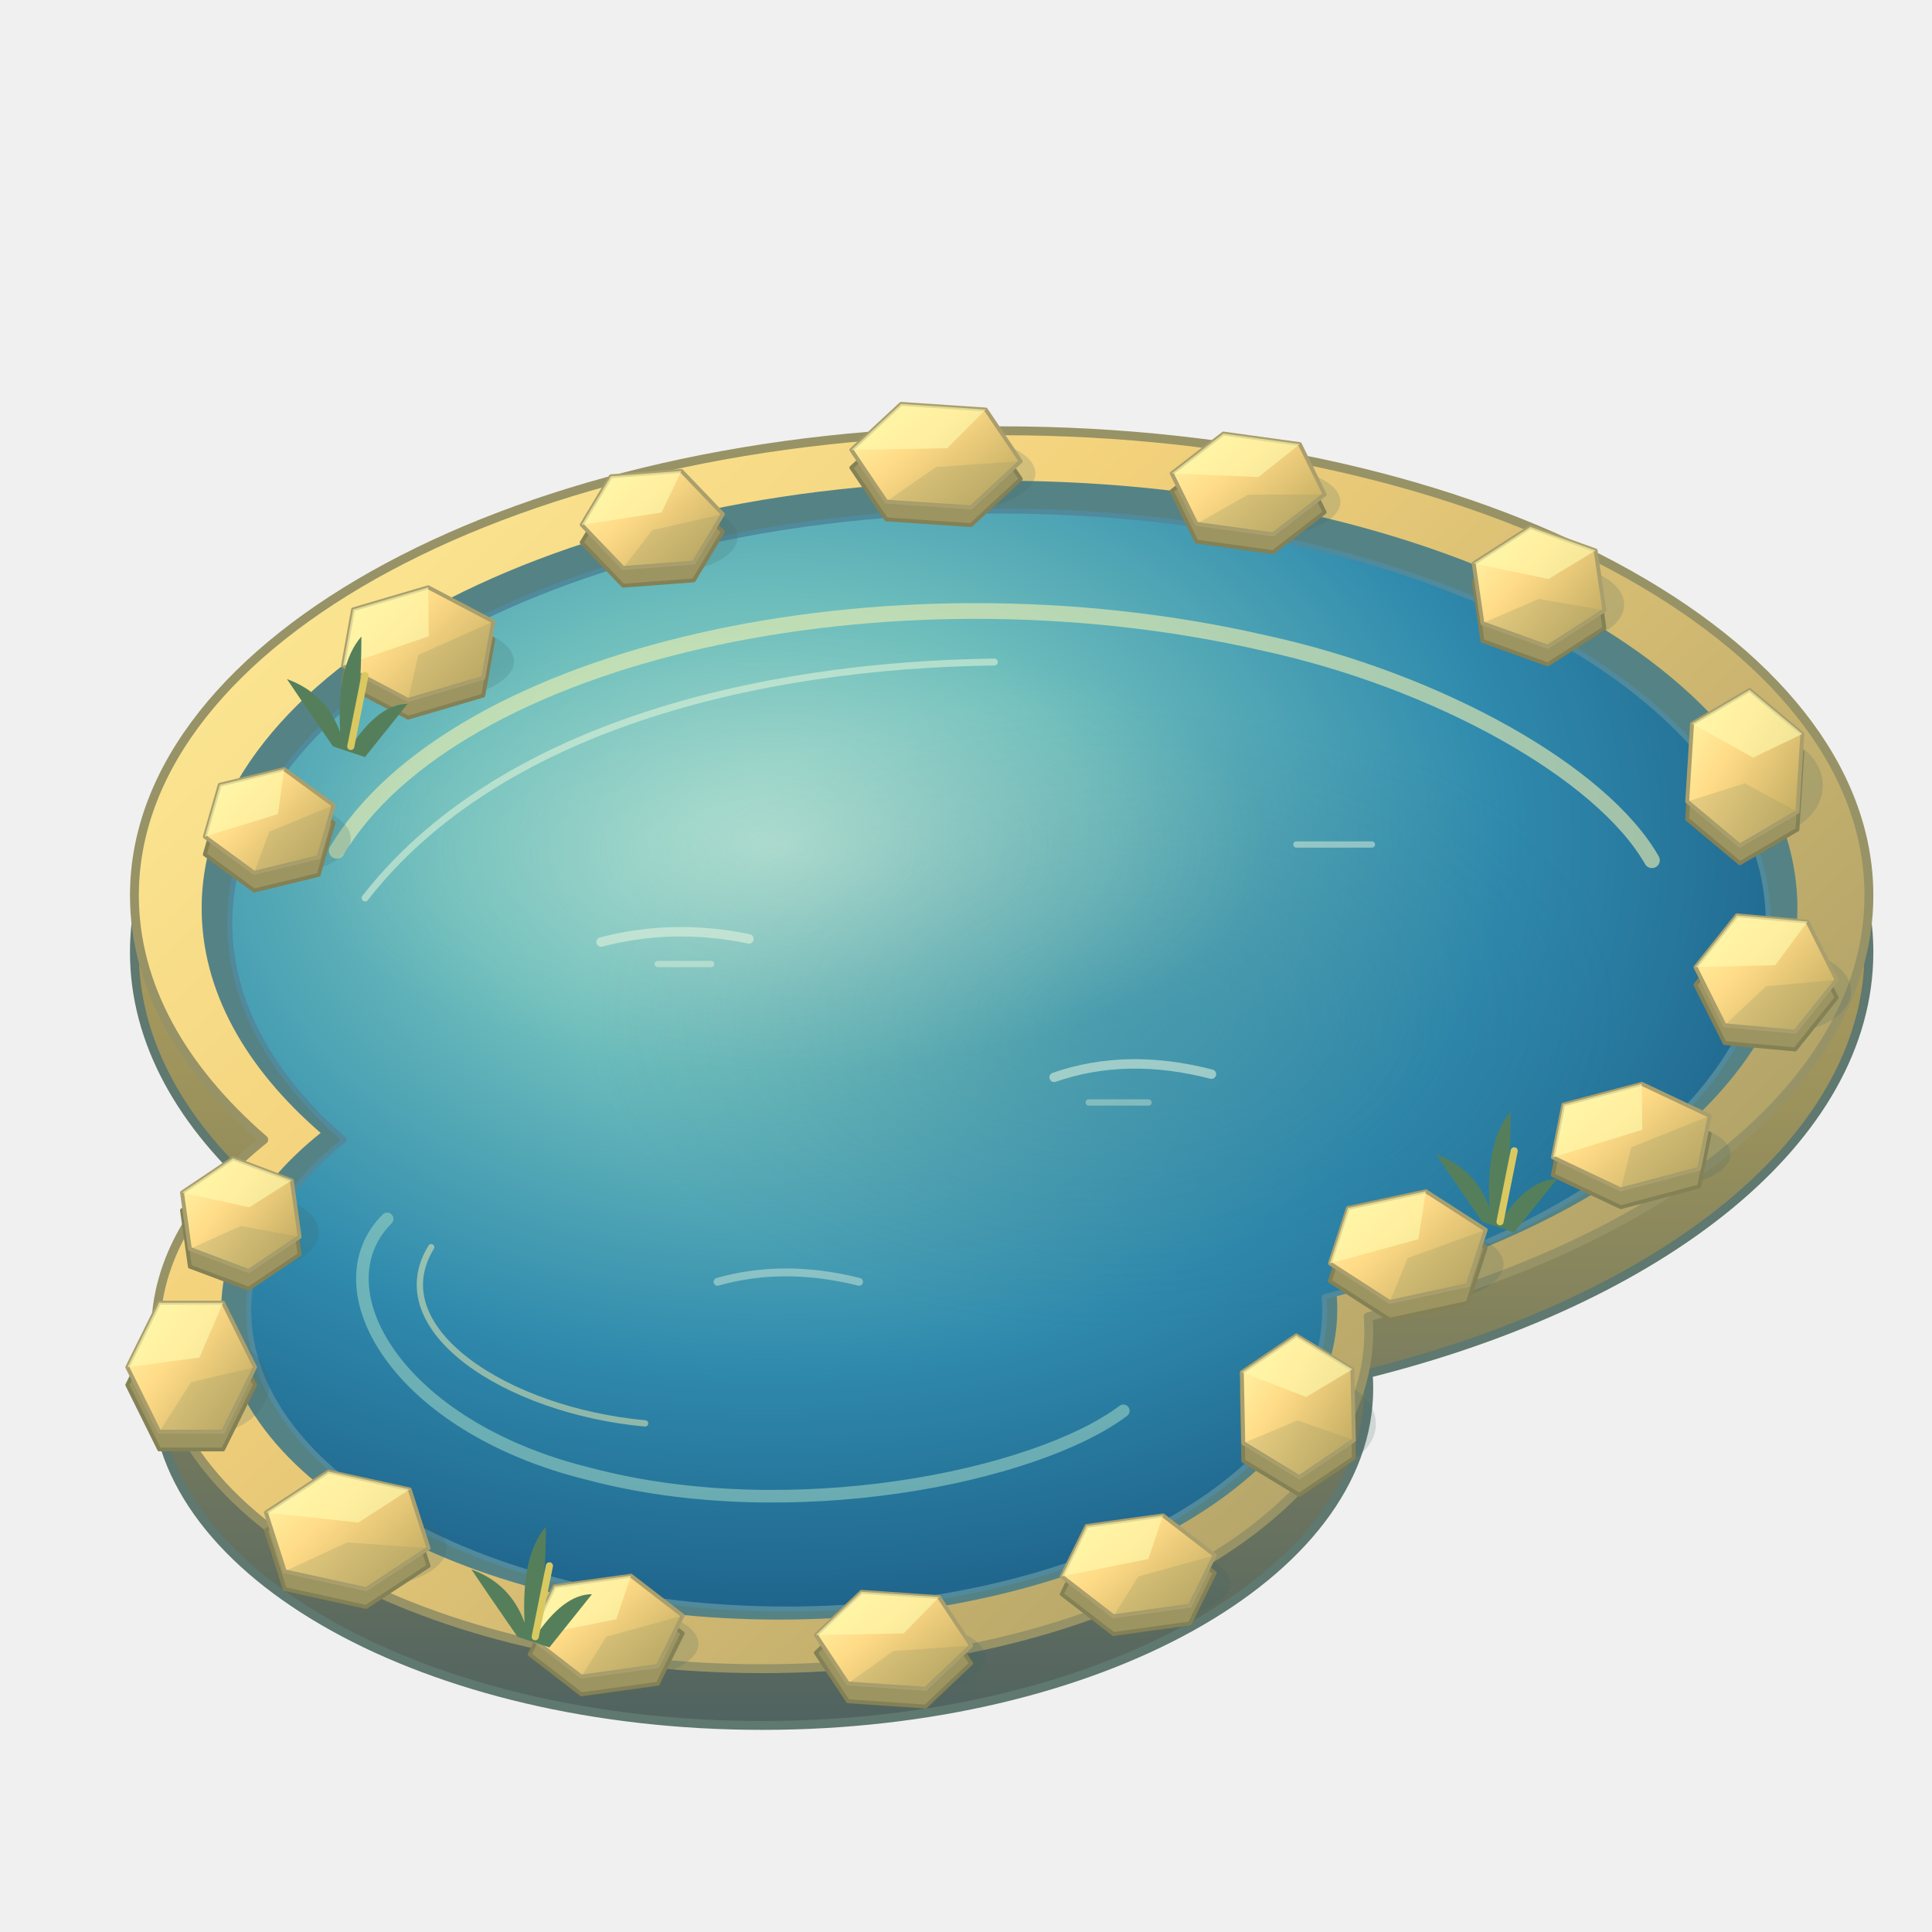
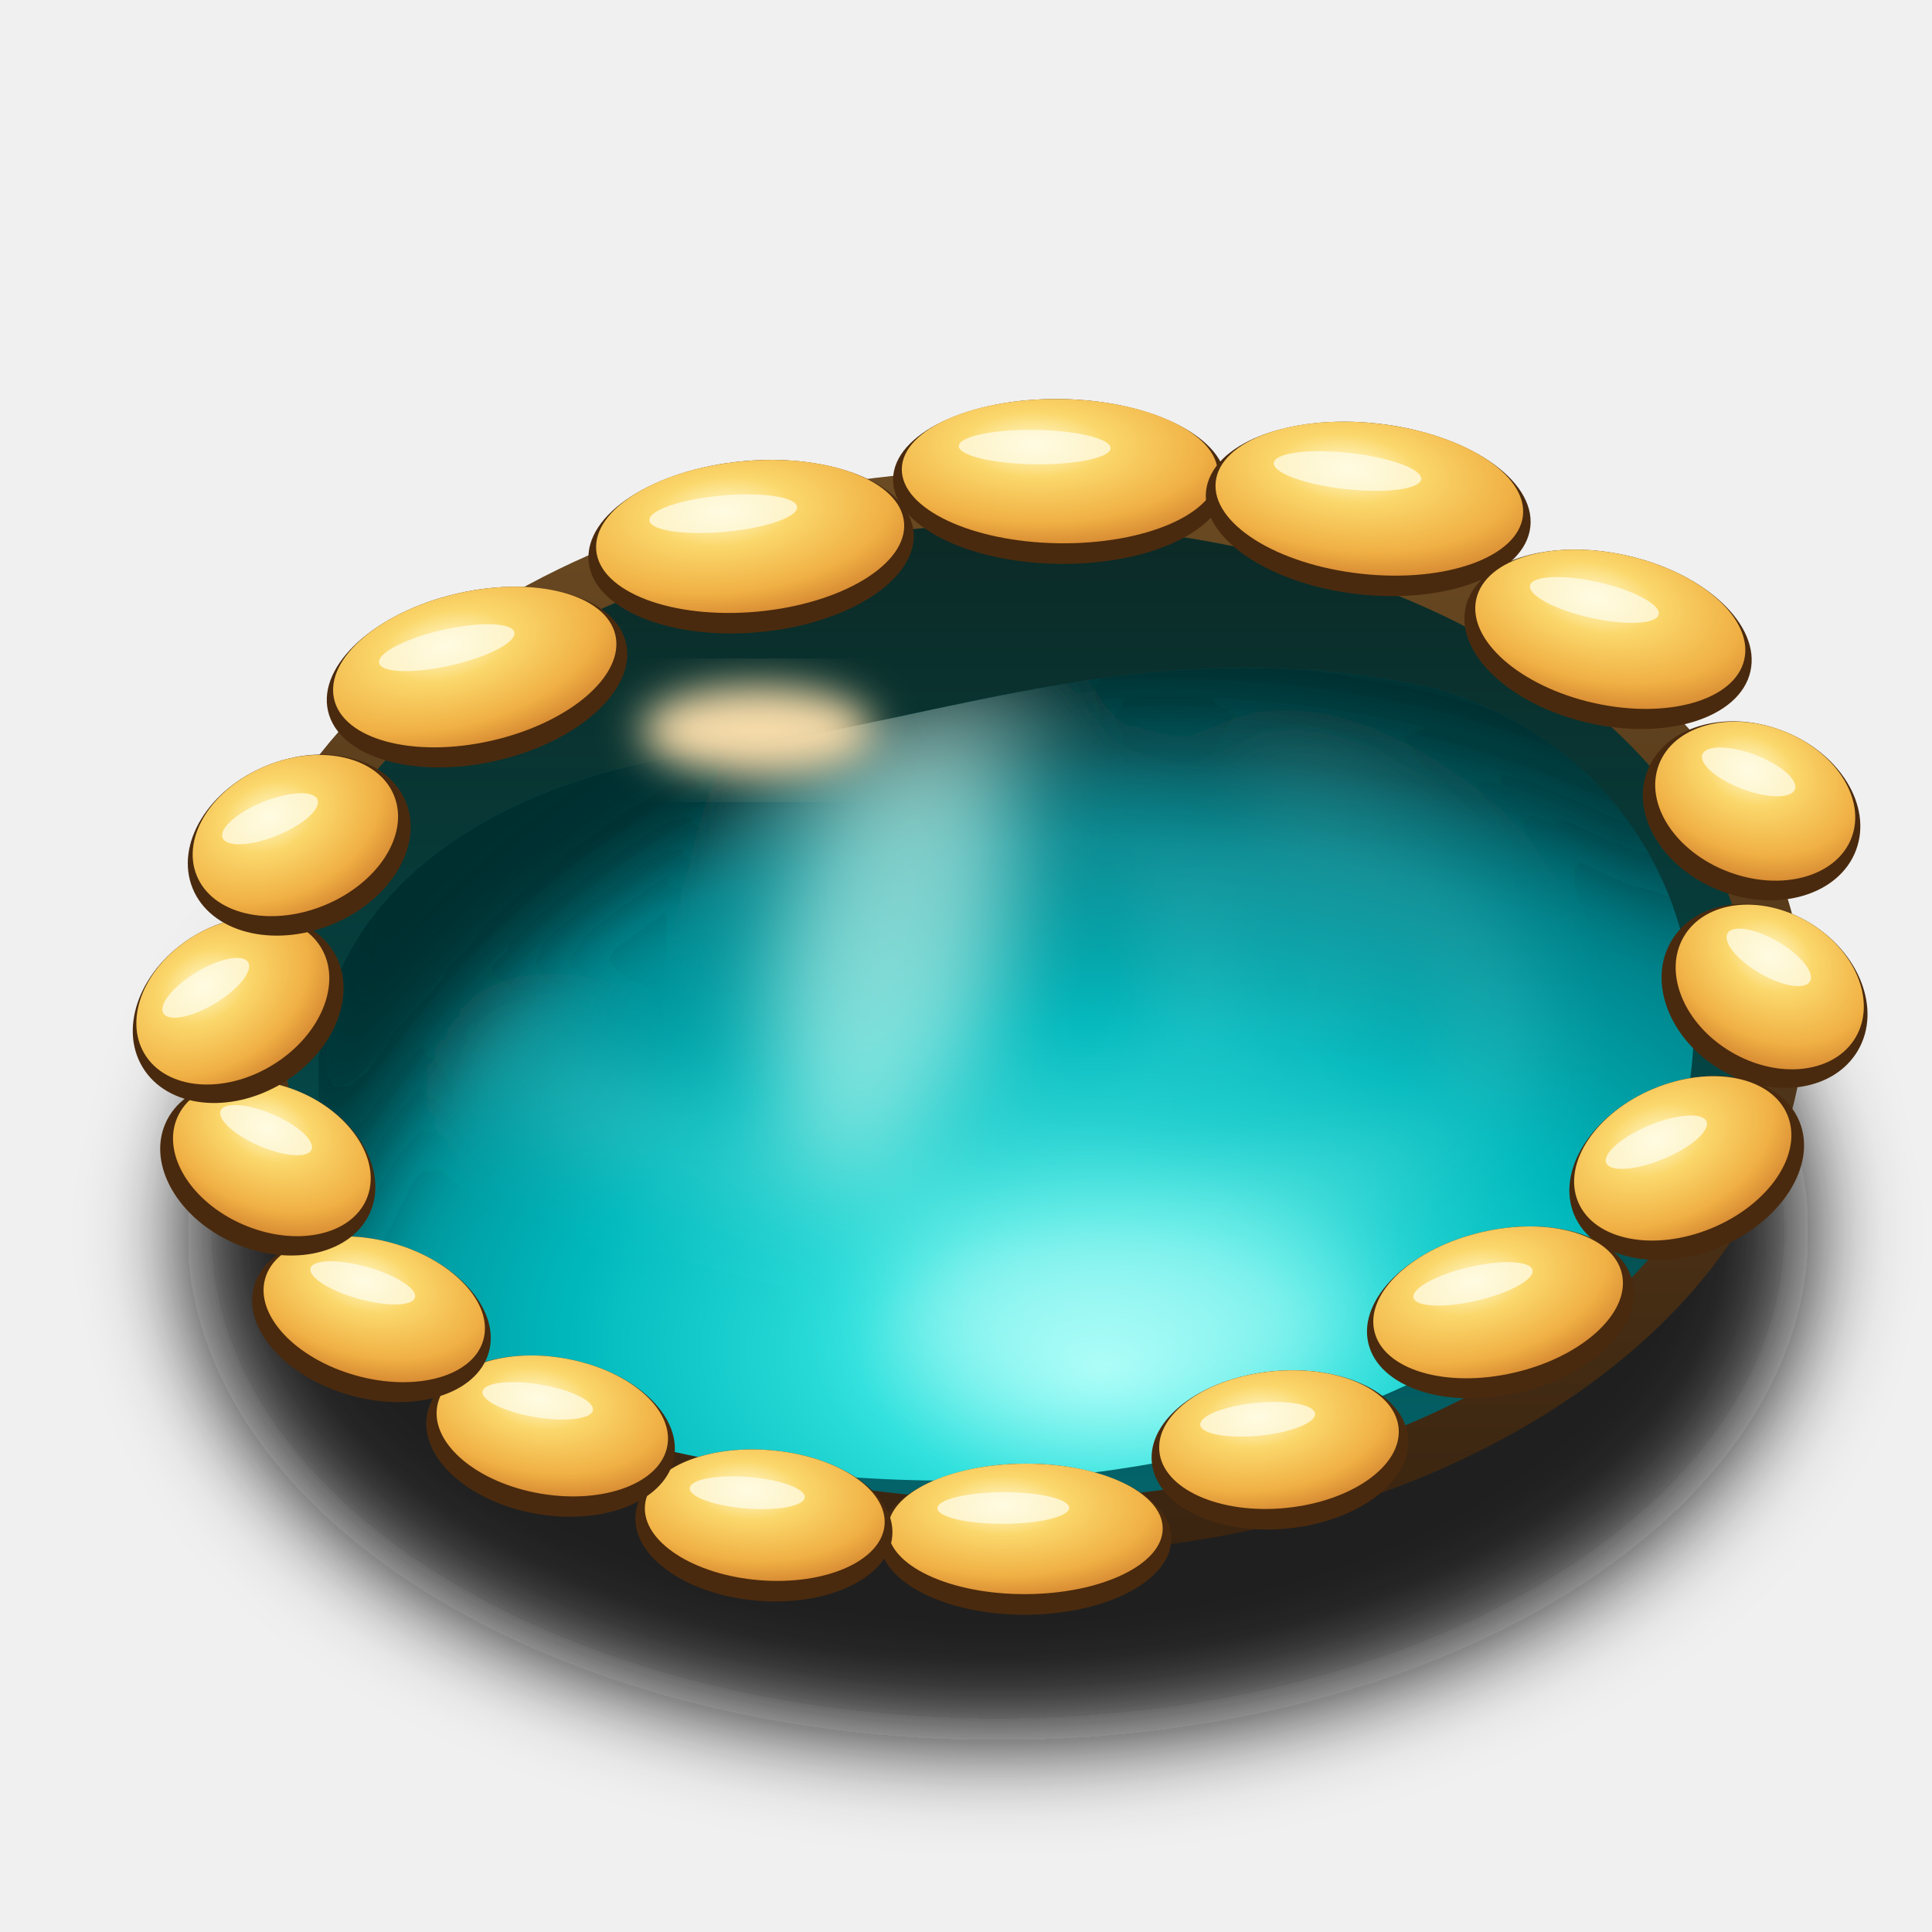
- <svg xmlns="http://www.w3.org/2000/svg" width="512" height="512" viewBox="0 0 512 512" role="img" aria-labelledby="lake-title lake-desc">
+ <svg xmlns="http://www.w3.org/2000/svg" width="512" height="512" viewBox="0 0 512 512" fill="none">
  <defs>
-     <linearGradient id="lake-paint-shore" x1="0%" y1="0%" x2="100%" y2="75%">
-       <stop offset="0%" stop-color="#ffee9c" stop-opacity="1" />
-       <stop offset="38%" stop-color="#f3d17b" stop-opacity="1" />
-       <stop offset="100%" stop-color="#a29864" stop-opacity="1" />
+     <filter id="b" x="-20%" y="-20%" width="140%" height="140%">
+       <feGaussianBlur stdDeviation="14" />
+     </filter>
+     <filter id="b2" x="-30%" y="-30%" width="160%" height="160%">
+       <feGaussianBlur stdDeviation="6" />
+     </filter>
+     <radialGradient id="w" cx="0.56" cy="0.8" r="0.7" fx="0.57" fy="0.86">
+       <stop offset="0" stop-color="#9afcf6" />
+       <stop offset="0.25" stop-color="#2ee0dc" />
+       <stop offset="0.55" stop-color="#00b8bc" />
+       <stop offset="0.85" stop-color="#00848c" />
+       <stop offset="1" stop-color="#005a60" />
+     </radialGradient>
+     <linearGradient id="wall" x1="0" y1="0" x2="0" y2="1">
+       <stop offset="0" stop-color="#0c2a26" />
+       <stop offset="0.5" stop-color="#05403f" />
+       <stop offset="1" stop-color="#03646a" />
    </linearGradient>
-     <linearGradient id="lake-paint-bank-side" x1="0%" y1="0%" x2="0%" y2="100%">
-       <stop offset="0%" stop-color="#cfb05e" stop-opacity="1" />
-       <stop offset="50%" stop-color="#9b925c" stop-opacity="1" />
-       <stop offset="100%" stop-color="#506360" stop-opacity="1" />
+     <linearGradient id="rim" x1="0" y1="0" x2="0" y2="1">
+       <stop offset="0" stop-color="#6a4a22" />
+       <stop offset="1" stop-color="#3a2410" />
    </linearGradient>
-     <radialGradient id="lake-paint-water" cx="35%" cy="30%" r="76%">
-       <stop offset="0%" stop-color="#99d5c9" stop-opacity="1" />
-       <stop offset="28%" stop-color="#6ebebc" stop-opacity="1" />
-       <stop offset="63%" stop-color="#2f8aad" stop-opacity="1" />
-       <stop offset="100%" stop-color="#1b5a83" stop-opacity="1" />
+     <radialGradient id="st" cx="0.42" cy="0.32" r="0.75">
+       <stop offset="0" stop-color="#fffad0" />
+       <stop offset="0.3" stop-color="#fbd86c" />
+       <stop offset="0.72" stop-color="#f0b044" />
+       <stop offset="1" stop-color="#d0802e" />
    </radialGradient>
-     <radialGradient id="lake-paint-water-depth" cx="50%" cy="50%" r="50%">
-       <stop offset="0%" stop-color="#23779b" stop-opacity="0.38" />
-       <stop offset="70%" stop-color="#1f6186" stop-opacity="0.1" />
-       <stop offset="100%" stop-color="#1d5f84" stop-opacity="0" />
-     </radialGradient>
-     <radialGradient id="lake-paint-water-shine" cx="50%" cy="50%" r="50%">
-       <stop offset="0%" stop-color="#dcf0dc" stop-opacity="0.35" />
-       <stop offset="100%" stop-color="#c7e4d1" stop-opacity="0" />
-     </radialGradient>
-     <linearGradient id="lake-paint-limestone" x1="0%" y1="0%" x2="100%" y2="75%">
-       <stop offset="0%" stop-color="#fff9aa" stop-opacity="1" />
-       <stop offset="43%" stop-color="#ffdb87" stop-opacity="1" />
-       <stop offset="100%" stop-color="#c4ad63" stop-opacity="1" />
+     <linearGradient id="sw" x1="0" y1="0" x2="1" y2="0">
+       <stop offset="0" stop-color="#e6fffb" stop-opacity="0" />
+       <stop offset="0.5" stop-color="#e6fffb" stop-opacity="0.55" />
+       <stop offset="1" stop-color="#e6fffb" stop-opacity="0" />
    </linearGradient>
-     <clipPath id="lake-clip-water-clip">
-       <path d="M370.833 363.76C454.219 342.896 512 297.564 512 245C512 172.651 402.534 114 267.5 114C132.466 114 23 172.651 23 245C23 270.262 36.346 293.854 59.466 313.862C40.258 329.221 29 347.88 29 368C29 420.467 105.559 463 200 463C294.441 463 371 420.467 371 368C371 366.579 370.944 365.166 370.833 363.76Z" fill="white" />
+     <clipPath id="c">
+       <path d="M84 326C84 278 130 240 200 232C270 222 330 196 410 214C470 232 496 290 480 344C462 396 380 438 290 444C200 448 130 426 102 392C90 376 84 350 84 326Z" />
    </clipPath>
  </defs>
-   <g id="lake-lake">
-     <g transform="translate(14 7) scale(.94)">
-       <path d="M370.833 363.76C454.219 342.896 512 297.564 512 245C512 172.651 402.534 114 267.5 114C132.466 114 23 172.651 23 245C23 270.262 36.346 293.854 59.466 313.862C40.258 329.221 29 347.88 29 368C29 420.467 105.559 463 200 463C294.441 463 371 420.467 371 368C371 366.579 370.944 365.166 370.833 363.76Z" fill="url(#lake-paint-bank-side)" stroke="#5f7870" stroke-width="2.5" stroke-linejoin="round" stroke-linecap="round" transform="translate(0 16)" />
-       <path d="M370.833 363.76C454.219 342.896 512 297.564 512 245C512 172.651 402.534 114 267.5 114C132.466 114 23 172.651 23 245C23 270.262 36.346 293.854 59.466 313.862C40.258 329.221 29 347.88 29 368C29 420.467 105.559 463 200 463C294.441 463 371 420.467 371 368C371 366.579 370.944 365.166 370.833 363.76Z" fill="url(#lake-paint-shore)" stroke="#979366" stroke-width="2.5" stroke-linejoin="round" stroke-linecap="round" />
-       <path d="M370.833 363.76C454.219 342.896 512 297.564 512 245C512 172.651 402.534 114 267.5 114C132.466 114 23 172.651 23 245C23 270.262 36.346 293.854 59.466 313.862C40.258 329.221 29 347.88 29 368C29 420.467 105.559 463 200 463C294.441 463 371 420.467 371 368C371 366.579 370.944 365.166 370.833 363.76Z" fill="#558385" transform="translate(20.8 23.2) scale(.92)" />
-       <path d="M370.833 363.76C454.219 342.896 512 297.564 512 245C512 172.651 402.534 114 267.5 114C132.466 114 23 172.651 23 245C23 270.262 36.346 293.854 59.466 313.862C40.258 329.221 29 347.88 29 368C29 420.467 105.559 463 200 463C294.441 463 371 420.467 371 368C371 366.579 370.944 365.166 370.833 363.76Z" fill="url(#lake-paint-water)" stroke="#508a9c" stroke-width="1.6" stroke-linejoin="round" stroke-linecap="round" transform="translate(29.5 35.5) scale(.887)" />
-       <g transform="translate(29.5 35.5) scale(.887)" clip-path="url(#lake-clip-water-clip)">
-         <ellipse cx="302" cy="274" rx="166" ry="99" fill="url(#lake-paint-water-depth)" />
-         <ellipse cx="199" cy="222" rx="154" ry="70" fill="url(#lake-paint-water-shine)" />
-         <path d="M57 222 C94 160 230 128 352 156 C407 168 459 197 475 225" fill="none" stroke="#f5f2b0" stroke-width="5" stroke-linejoin="round" stroke-linecap="round" opacity=".59" />
-         <path d="M66 237 C108 183 190 163 266 162" fill="none" stroke="#e6f6d9" stroke-width="2.2" stroke-linejoin="round" stroke-linecap="round" opacity=".55" />
-         <path d="M73 339 C51 361 76 405 137 420 C201 437 279 421 307 400" fill="none" stroke="#97d0c1" stroke-width="4" stroke-linejoin="round" stroke-linecap="round" opacity=".6" />
-         <path d="M87 348 C71 374 111 400 155 404" fill="none" stroke="#fff5af" stroke-width="2" stroke-linejoin="round" stroke-linecap="round" opacity=".48" />
-         <path d="M141 251 Q164 245 188 250" fill="none" stroke="#dff1dc" stroke-width="3" stroke-linejoin="round" stroke-linecap="round" opacity="0.62" />
-         <path d="M159 258 L176 258" fill="none" stroke="#dff1dc" stroke-width="2" stroke-linejoin="round" stroke-linecap="round" opacity="0.5" />
-         <path d="M285 294 Q308 286 335 293" fill="none" stroke="#dff1dc" stroke-width="3" stroke-linejoin="round" stroke-linecap="round" opacity="0.58" />
-         <path d="M296 302 L315 302" fill="none" stroke="#dff1dc" stroke-width="2" stroke-linejoin="round" stroke-linecap="round" opacity="0.4" />
-         <path d="M178 359 Q199 353 223 359" fill="none" stroke="#dff1dc" stroke-width="2.5" stroke-linejoin="round" stroke-linecap="round" opacity="0.45" />
-         <path d="M362 220 L386 220" fill="none" stroke="#dff1dc" stroke-width="2" stroke-linejoin="round" stroke-linecap="round" opacity="0.5" />
-       </g>
-       <ellipse cx="64" cy="229" rx="20" ry="10.05" fill="#426665" opacity=".19" />
-       <path d="M79.151 224.567 L74.938 239.194 L56.787 243.627 L42.849 233.433 L47.062 218.806 L65.213 214.373 Z" fill="#9c9562" stroke="#838155" stroke-width="1.1" stroke-linejoin="round" stroke-linecap="round" />
-       <path d="M79.151 219.567 L74.938 234.194 L56.787 238.627 L42.849 228.433 L47.062 213.806 L65.213 209.373 Z" fill="url(#lake-paint-limestone)" stroke="#aa9f6c" stroke-width="1.1" stroke-linejoin="round" stroke-linecap="round" />
-       <path d="M42.849 228.433 L47.062 213.806 L65.213 209.373 L63.47 222.05 Z" fill="#fffaad" opacity=".63" />
-       <path d="M79.151 219.567 L74.938 234.194 L56.787 238.627 L61 227 Z" fill="#999a68" opacity=".28" />
-       <ellipse cx="106" cy="179" rx="24" ry="10.72" fill="#426665" opacity=".19" />
-       <path d="M124.184 172.769 L121.349 188.647 L100.164 194.878 L81.816 185.231 L84.651 169.353 L105.836 163.122 Z" fill="#9c9562" stroke="#838155" stroke-width="1.1" stroke-linejoin="round" stroke-linecap="round" />
-       <path d="M124.184 167.769 L121.349 183.647 L100.164 189.878 L81.816 180.231 L84.651 164.353 L105.836 158.122 Z" fill="url(#lake-paint-limestone)" stroke="#aa9f6c" stroke-width="1.1" stroke-linejoin="round" stroke-linecap="round" />
-       <path d="M81.816 180.231 L84.651 164.353 L105.836 158.122 L105.99 171.92 Z" fill="#fffaad" opacity=".63" />
-       <path d="M124.184 167.769 L121.349 183.647 L100.164 189.878 L103 177.2 Z" fill="#999a68" opacity=".28" />
-       <ellipse cx="172" cy="144" rx="21" ry="10.05" fill="#426665" opacity=".19" />
-       <path d="M188.9 142.502 L180.679 156.177 L160.779 157.674 L149.1 145.498 L157.321 131.823 L177.221 130.326 Z" fill="#9c9562" stroke="#838155" stroke-width="1.1" stroke-linejoin="round" stroke-linecap="round" />
-       <path d="M188.9 137.502 L180.679 151.177 L160.779 152.674 L149.1 140.498 L157.321 126.823 L177.221 125.326 Z" fill="url(#lake-paint-limestone)" stroke="#aa9f6c" stroke-width="1.1" stroke-linejoin="round" stroke-linecap="round" />
-       <path d="M149.1 140.498 L157.321 126.823 L177.221 125.326 L171.6 137.05 Z" fill="#fffaad" opacity=".63" />
-       <path d="M188.9 137.502 L180.679 151.177 L160.779 152.674 L169 142 Z" fill="#999a68" opacity=".28" />
-       <ellipse cx="252" cy="126" rx="25" ry="10.72" fill="#426665" opacity=".19" />
-       <path d="M272.88 127.597 L258.865 140.586 L234.985 138.989 L225.12 124.403 L239.135 111.414 L263.015 113.011 Z" fill="#9c9562" stroke="#838155" stroke-width="1.1" stroke-linejoin="round" stroke-linecap="round" />
-       <path d="M272.88 122.597 L258.865 135.586 L234.985 133.989 L225.12 119.403 L239.135 106.414 L263.015 108.011 Z" fill="url(#lake-paint-limestone)" stroke="#aa9f6c" stroke-width="1.1" stroke-linejoin="round" stroke-linecap="round" />
-       <path d="M225.12 119.403 L239.135 106.414 L263.015 108.011 L252.12 118.92 Z" fill="#fffaad" opacity=".63" />
-       <path d="M272.88 122.597 L258.865 135.586 L234.985 133.989 L249 124.2 Z" fill="#999a68" opacity=".28" />
-       <ellipse cx="340" cy="134" rx="23" ry="10.05" fill="#426665" opacity=".19" />
-       <path d="M358.561 136.98 L343.996 148.221 L322.434 145.241 L315.439 131.02 L330.004 119.779 L351.566 122.759 Z" fill="#9c9562" stroke="#838155" stroke-width="1.1" stroke-linejoin="round" stroke-linecap="round" />
-       <path d="M358.561 131.98 L343.996 143.221 L322.434 140.241 L315.439 126.02 L330.004 114.779 L351.566 117.759 Z" fill="url(#lake-paint-limestone)" stroke="#aa9f6c" stroke-width="1.1" stroke-linejoin="round" stroke-linecap="round" />
-       <path d="M315.439 126.02 L330.004 114.779 L351.566 117.759 L339.86 127.05 Z" fill="#fffaad" opacity=".63" />
-       <path d="M358.561 131.98 L343.996 143.221 L322.434 140.241 L337 132 Z" fill="#999a68" opacity=".28" />
-       <ellipse cx="422" cy="163" rx="21" ry="11.39" fill="#426665" opacity=".19" />
-       <path d="M437.421 169.62 L421.466 179.87 L403.044 173.25 L400.579 156.38 L416.534 146.13 L434.956 152.75 Z" fill="#9c9562" stroke="#838155" stroke-width="1.1" stroke-linejoin="round" stroke-linecap="round" />
-       <path d="M437.421 164.62 L421.466 174.87 L403.044 168.25 L400.579 151.38 L416.534 141.13 L434.956 147.75 Z" fill="url(#lake-paint-limestone)" stroke="#aa9f6c" stroke-width="1.1" stroke-linejoin="round" stroke-linecap="round" />
-       <path d="M400.579 151.38 L416.534 141.13 L434.956 147.75 L421.6 155.79 Z" fill="#fffaad" opacity=".63" />
-       <path d="M437.421 164.62 L421.466 174.87 L403.044 168.25 L419 161.4 Z" fill="#999a68" opacity=".28" />
-       <ellipse cx="480" cy="214" rx="19" ry="14.74" fill="#426665" opacity=".19" />
-       <path d="M491.856 226.422 L475.626 235.936 L460.77 223.514 L462.144 201.578 L478.374 192.064 L493.23 204.486 Z" fill="#9c9562" stroke="#838155" stroke-width="1.1" stroke-linejoin="round" stroke-linecap="round" />
-       <path d="M491.856 221.422 L475.626 230.936 L460.77 218.514 L462.144 196.578 L478.374 187.064 L493.23 199.486 Z" fill="url(#lake-paint-limestone)" stroke="#aa9f6c" stroke-width="1.1" stroke-linejoin="round" stroke-linecap="round" />
-       <path d="M462.144 196.578 L478.374 187.064 L493.23 199.486 L479.34 206.14 Z" fill="#fffaad" opacity=".63" />
-       <path d="M491.856 221.422 L475.626 230.936 L460.77 218.514 L477 213.4 Z" fill="#999a68" opacity=".28" />
-       <ellipse cx="486" cy="272" rx="21" ry="12.06" fill="#426665" opacity=".19" />
-       <path d="M502.9 273.797 L491.221 288.409 L471.321 286.612 L463.1 270.203 L474.779 255.591 L494.679 257.388 Z" fill="#9c9562" stroke="#838155" stroke-width="1.1" stroke-linejoin="round" stroke-linecap="round" />
-       <path d="M502.9 268.797 L491.221 283.409 L471.321 281.612 L463.1 265.203 L474.779 250.591 L494.679 252.388 Z" fill="url(#lake-paint-limestone)" stroke="#aa9f6c" stroke-width="1.1" stroke-linejoin="round" stroke-linecap="round" />
-       <path d="M463.1 265.203 L474.779 250.591 L494.679 252.388 L485.6 264.66 Z" fill="#fffaad" opacity=".63" />
-       <path d="M502.9 268.797 L491.221 283.409 L471.321 281.612 L483 270.6 Z" fill="#999a68" opacity=".28" />
-       <ellipse cx="448" cy="318" rx="25" ry="10.05" fill="#426665" opacity=".19" />
-       <path d="M467.105 312.159 L464.147 327.044 L442.041 332.886 L422.895 323.841 L425.853 308.956 L447.959 303.114 Z" fill="#9c9562" stroke="#838155" stroke-width="1.1" stroke-linejoin="round" stroke-linecap="round" />
-       <path d="M467.105 307.159 L464.147 322.044 L442.041 327.886 L422.895 318.841 L425.853 303.956 L447.959 298.114 Z" fill="url(#lake-paint-limestone)" stroke="#aa9f6c" stroke-width="1.1" stroke-linejoin="round" stroke-linecap="round" />
-       <path d="M422.895 318.841 L425.853 303.956 L447.959 298.114 L448.12 311.05 Z" fill="#fffaad" opacity=".63" />
-       <path d="M467.105 307.159 L464.147 322.044 L442.041 327.886 L445 316 Z" fill="#999a68" opacity=".28" />
-       <ellipse cx="385" cy="349" rx="24" ry="10.72" fill="#426665" opacity=".19" />
-       <path d="M403.973 344.272 L398.873 359.873 L376.9 364.602 L360.027 353.728 L365.127 338.127 L387.1 333.398 Z" fill="#9c9562" stroke="#838155" stroke-width="1.1" stroke-linejoin="round" stroke-linecap="round" />
-       <path d="M403.973 339.272 L398.873 354.873 L376.9 359.602 L360.027 348.728 L365.127 333.127 L387.1 328.398 Z" fill="url(#lake-paint-limestone)" stroke="#aa9f6c" stroke-width="1.1" stroke-linejoin="round" stroke-linecap="round" />
-       <path d="M360.027 348.728 L365.127 333.127 L387.1 328.398 L384.99 341.92 Z" fill="#fffaad" opacity=".63" />
-       <path d="M403.973 339.272 L398.873 354.873 L376.9 359.602 L382 347.2 Z" fill="#999a68" opacity=".28" />
-       <ellipse cx="354" cy="394" rx="19" ry="13.4" fill="#426665" opacity=".19" />
-       <path d="M366.796 403.589 L351.425 413.994 L335.628 404.406 L335.204 384.411 L350.575 374.006 L366.372 383.594 Z" fill="#9c9562" stroke="#838155" stroke-width="1.1" stroke-linejoin="round" stroke-linecap="round" />
-       <path d="M366.796 398.589 L351.425 408.994 L335.628 399.406 L335.204 379.411 L350.575 369.006 L366.372 378.594 Z" fill="url(#lake-paint-limestone)" stroke="#aa9f6c" stroke-width="1.1" stroke-linejoin="round" stroke-linecap="round" />
-       <path d="M335.204 379.411 L350.575 369.006 L366.372 378.594 L353.34 386.4 Z" fill="#fffaad" opacity=".63" />
-       <path d="M366.796 398.589 L351.425 408.994 L335.628 399.406 L351 393 Z" fill="#999a68" opacity=".28" />
-       <ellipse cx="309" cy="439" rx="23" ry="10.05" fill="#426665" opacity=".19" />
-       <path d="M327.561 436.02 L320.566 450.241 L299.004 453.221 L284.439 441.98 L291.434 427.759 L312.996 424.779 Z" fill="#9c9562" stroke="#838155" stroke-width="1.1" stroke-linejoin="round" stroke-linecap="round" />
-       <path d="M327.561 431.02 L320.566 445.241 L299.004 448.221 L284.439 436.98 L291.434 422.759 L312.996 419.779 Z" fill="url(#lake-paint-limestone)" stroke="#aa9f6c" stroke-width="1.1" stroke-linejoin="round" stroke-linecap="round" />
-       <path d="M284.439 436.98 L291.434 422.759 L312.996 419.779 L308.86 432.05 Z" fill="#fffaad" opacity=".63" />
-       <path d="M327.561 431.02 L320.566 445.241 L299.004 448.221 L306 437 Z" fill="#999a68" opacity=".28" />
-       <ellipse cx="240" cy="460" rx="23" ry="10.05" fill="#426665" opacity=".19" />
-       <path d="M258.89 461.498 L246.043 473.674 L224.153 472.177 L215.11 458.502 L227.957 446.326 L249.847 447.823 Z" fill="#9c9562" stroke="#838155" stroke-width="1.1" stroke-linejoin="round" stroke-linecap="round" />
-       <path d="M258.89 456.498 L246.043 468.674 L224.153 467.177 L215.11 453.502 L227.957 441.326 L249.847 442.823 Z" fill="url(#lake-paint-limestone)" stroke="#aa9f6c" stroke-width="1.1" stroke-linejoin="round" stroke-linecap="round" />
-       <path d="M215.11 453.502 L227.957 441.326 L249.847 442.823 L239.86 453.05 Z" fill="#fffaad" opacity=".63" />
-       <path d="M258.89 456.498 L246.043 468.674 L224.153 467.177 L237 458 Z" fill="#999a68" opacity=".28" />
-       <ellipse cx="159" cy="456" rx="23" ry="10.05" fill="#426665" opacity=".19" />
-       <path d="M177.561 453.02 L170.566 467.241 L149.004 470.221 L134.439 458.98 L141.434 444.759 L162.996 441.779 Z" fill="#9c9562" stroke="#838155" stroke-width="1.1" stroke-linejoin="round" stroke-linecap="round" />
-       <path d="M177.561 448.02 L170.566 462.241 L149.004 465.221 L134.439 453.98 L141.434 439.759 L162.996 436.779 Z" fill="url(#lake-paint-limestone)" stroke="#aa9f6c" stroke-width="1.1" stroke-linejoin="round" stroke-linecap="round" />
-       <path d="M134.439 453.98 L141.434 439.759 L162.996 436.779 L158.86 449.05 Z" fill="#fffaad" opacity=".63" />
-       <path d="M177.561 448.02 L170.566 462.241 L149.004 465.221 L156 454 Z" fill="#999a68" opacity=".28" />
-       <ellipse cx="86" cy="429" rx="25" ry="11.39" fill="#426665" opacity=".19" />
-       <path d="M105.928 434.024 L88.322 445.577 L65.394 440.553 L60.072 423.976 L77.678 412.423 L100.606 417.447 Z" fill="#9c9562" stroke="#838155" stroke-width="1.1" stroke-linejoin="round" stroke-linecap="round" />
-       <path d="M105.928 429.024 L88.322 440.577 L65.394 435.553 L60.072 418.976 L77.678 407.423 L100.606 412.447 Z" fill="url(#lake-paint-limestone)" stroke="#aa9f6c" stroke-width="1.1" stroke-linejoin="round" stroke-linecap="round" />
-       <path d="M60.072 418.976 L77.678 407.423 L100.606 412.447 L86.12 421.79 Z" fill="#fffaad" opacity=".63" />
-       <path d="M105.928 429.024 L88.322 440.577 L65.394 435.553 L83 427.4 Z" fill="#999a68" opacity=".28" />
-       <ellipse cx="42" cy="383" rx="19" ry="14.07" fill="#426665" opacity=".19" />
-       <path d="M57 383 L48 401.187 L30 401.187 L21 383 L30 364.813 L48 364.813 Z" fill="#9c9562" stroke="#838155" stroke-width="1.1" stroke-linejoin="round" stroke-linecap="round" />
-       <path d="M57 378 L48 396.187 L30 396.187 L21 378 L30 359.813 L48 359.813 Z" fill="url(#lake-paint-limestone)" stroke="#aa9f6c" stroke-width="1.1" stroke-linejoin="round" stroke-linecap="round" />
-       <path d="M21 378 L30 359.813 L48 359.813 L41.34 375.27 Z" fill="#fffaad" opacity=".63" />
-       <path d="M57 378 L48 396.187 L30 396.187 L39 382.2 Z" fill="#999a68" opacity=".28" />
-       <ellipse cx="56" cy="340" rx="19" ry="10.72" fill="#426665" opacity=".19" />
-       <path d="M69.579 346.231 L55.219 355.878 L38.64 349.647 L36.421 333.769 L50.781 324.122 L67.36 330.353 Z" fill="#9c9562" stroke="#838155" stroke-width="1.1" stroke-linejoin="round" stroke-linecap="round" />
-       <path d="M69.579 341.231 L55.219 350.878 L38.64 344.647 L36.421 328.769 L50.781 319.122 L67.36 325.353 Z" fill="url(#lake-paint-limestone)" stroke="#aa9f6c" stroke-width="1.1" stroke-linejoin="round" stroke-linecap="round" />
-       <path d="M36.421 328.769 L50.781 319.122 L67.36 325.353 L55.34 332.92 Z" fill="#fffaad" opacity=".63" />
-       <path d="M69.579 341.231 L55.219 350.878 L38.64 344.647 L53 338.2 Z" fill="#999a68" opacity=".28" />
-       <path d="M79 203 Q70 190 66 184 Q77 188 81 199 Q80 180 87 172 Q87 191 84 203 Q92 191 100 191 Q92 201 88 206 Z" fill="#557f5b" />
-       <path d="M84 203 L88 183" fill="none" stroke="#dac960" stroke-width="2" stroke-linecap="round" />
-       <path d="M403 337 Q394 324 390 318 Q401 322 405 333 Q404 314 411 306 Q411 325 408 337 Q416 325 424 325 Q416 335 412 340 Z" fill="#557f5b" />
-       <path d="M408 337 L412 317" fill="none" stroke="#dac960" stroke-width="2" stroke-linecap="round" />
-       <path d="M131 454 Q122 441 118 435 Q129 439 133 450 Q132 431 139 423 Q139 442 136 454 Q144 442 152 442 Q144 452 140 457 Z" fill="#557f5b" />
-       <path d="M136 454 L140 434" fill="none" stroke="#dac960" stroke-width="2" stroke-linecap="round" />
+   <g transform="matrix(0.9101 0 0 0.9101 7.80 -12.11)">
+     <ellipse cx="282" cy="372" rx="236" ry="148" fill="#0e0b07" opacity="0.92" filter="url(#b)" />
+     <path d="M57 308a230 158 0 1 0 460 0a230 158 0 1 0 -460 0Z" fill="url(#rim)" />
+     <path d="M73 308a214 142 0 1 0 428 0a214 142 0 1 0 -428 0Z" fill="url(#wall)" />
+     <path d="M84 326C84 278 130 240 200 232C270 222 330 196 410 214C470 232 496 290 480 344C462 396 380 438 290 444C200 448 130 426 102 392C90 376 84 350 84 326Z" fill="url(#w)" />
+     <g clip-path="url(#c)" filter="url(#b)" stroke-linecap="round">
+       <path d="M310 250C350 280 350 320 310 336C280 346 262 324 280 306" stroke="#d8fffa" stroke-opacity="0.18" stroke-width="10" />
+       <path d="M150 330C210 360 300 380 400 350" stroke="#c8fff6" stroke-opacity="0.25" stroke-width="18" />
+       <path d="M360 250C410 262 440 300 420 340" stroke="#c8fff6" stroke-opacity="0.3" stroke-width="10" />
+       <ellipse cx="252" cy="282" rx="32" ry="72" transform="rotate(14 252 282)" fill="#d6fff4" opacity="0.6" />
+       <ellipse cx="320" cy="396" rx="70" ry="30" fill="#c8fffb" opacity="0.5" />
+       <path d="M70 420C96 330 150 270 230 238C320 210 420 220 490 268L490 170L70 170Z" fill="#02282a" opacity="0.9" />
+       <path d="M330 270C380 266 400 300 372 318C350 330 330 312 346 298" stroke="#d8fffa" stroke-opacity="0.3" stroke-width="6" />
+     </g>
+     <ellipse cx="212" cy="226" rx="34" ry="13" fill="#f8dcaa" filter="url(#b2)" />
+     <g transform="translate(130 209) rotate(-12.8)">
+       <ellipse cy="1.5" rx="44.5" ry="25" fill="#4a2a0e" />
+       <ellipse cy="-1.5" rx="42" ry="22" fill="url(#st)" />
+       <ellipse cx="-6.7" cy="-8.8" rx="20.2" ry="5.3" fill="#fffce8" opacity="0.75" />
+     </g>
+     <g transform="translate(210 171) rotate(-5.2)">
+       <ellipse cy="1.5" rx="47.5" ry="25" fill="#4a2a0e" />
+       <ellipse cy="-1.5" rx="45" ry="22" fill="url(#st)" />
+       <ellipse cx="-7.2" cy="-8.8" rx="21.6" ry="5.3" fill="#fffce8" opacity="0.75" />
+     </g>
+     <g transform="translate(300 152) rotate(0.8)">
+       <ellipse cy="1.5" rx="48.5" ry="24" fill="#4a2a0e" />
+       <ellipse cy="-1.5" rx="46" ry="21" fill="url(#st)" />
+       <ellipse cx="-7.4" cy="-8.4" rx="22.1" ry="5" fill="#fffce8" opacity="0.75" />
+     </g>
+     <g transform="translate(390 160) rotate(6.3)">
+       <ellipse cy="1.5" rx="47.5" ry="25" fill="#4a2a0e" />
+       <ellipse cy="-1.5" rx="45" ry="22" fill="url(#st)" />
+       <ellipse cx="-7.2" cy="-8.8" rx="21.6" ry="5.3" fill="#fffce8" opacity="0.75" />
+     </g>
+     <g transform="translate(460 198) rotate(12.7)">
+       <ellipse cy="1.5" rx="42.5" ry="25" fill="#4a2a0e" />
+       <ellipse cy="-1.5" rx="40" ry="22" fill="url(#st)" />
+       <ellipse cx="-6.4" cy="-8.8" rx="19.2" ry="5.3" fill="#fffce8" opacity="0.75" />
+     </g>
+     <g transform="translate(502 248) rotate(20.7)">
+       <ellipse cy="1.5" rx="32.5" ry="25" fill="#4a2a0e" />
+       <ellipse cy="-1.5" rx="30" ry="22" fill="url(#st)" />
+       <ellipse cx="-4.8" cy="-8.8" rx="14.4" ry="5.3" fill="#fffce8" opacity="0.75" />
+     </g>
+     <g transform="translate(506 302) rotate(30.3)">
+       <ellipse cy="1.5" rx="31.5" ry="25" fill="#4a2a0e" />
+       <ellipse cy="-1.5" rx="29" ry="22" fill="url(#st)" />
+       <ellipse cx="-4.6" cy="-8.8" rx="13.9" ry="5.3" fill="#fffce8" opacity="0.75" />
+     </g>
+     <g transform="translate(482 352) rotate(-22.5)">
+       <ellipse cy="1.5" rx="35.5" ry="25" fill="#4a2a0e" />
+       <ellipse cy="-1.5" rx="33" ry="22" fill="url(#st)" />
+       <ellipse cx="-5.3" cy="-8.8" rx="15.8" ry="5.3" fill="#fffce8" opacity="0.75" />
+     </g>
+     <g transform="translate(428 394) rotate(-13.1)">
+       <ellipse cy="1.5" rx="39.5" ry="24" fill="#4a2a0e" />
+       <ellipse cy="-1.5" rx="37" ry="21" fill="url(#st)" />
+       <ellipse cx="-5.9" cy="-8.4" rx="17.8" ry="5" fill="#fffce8" opacity="0.75" />
+     </g>
+     <g transform="translate(364 434) rotate(-5.6)">
+       <ellipse cy="1.5" rx="37.5" ry="23" fill="#4a2a0e" />
+       <ellipse cy="-1.5" rx="35" ry="20" fill="url(#st)" />
+       <ellipse cx="-5.6" cy="-8" rx="16.8" ry="4.8" fill="#fffce8" opacity="0.75" />
+     </g>
+     <g transform="translate(290 460) rotate(-0.2)">
+       <ellipse cy="1.5" rx="42.5" ry="22" fill="#4a2a0e" />
+       <ellipse cy="-1.5" rx="40" ry="19" fill="url(#st)" />
+       <ellipse cx="-6.4" cy="-7.6" rx="19.2" ry="4.6" fill="#fffce8" opacity="0.75" />
+     </g>
+     <g transform="translate(214 456) rotate(4.6)">
+       <ellipse cy="1.5" rx="37.5" ry="22" fill="#4a2a0e" />
+       <ellipse cy="-1.5" rx="35" ry="19" fill="url(#st)" />
+       <ellipse cx="-5.6" cy="-7.6" rx="16.8" ry="4.6" fill="#fffce8" opacity="0.75" />
+     </g>
+     <g transform="translate(152 430) rotate(9.6)">
+       <ellipse cy="1.5" rx="36.5" ry="23" fill="#4a2a0e" />
+       <ellipse cy="-1.5" rx="34" ry="20" fill="url(#st)" />
+       <ellipse cx="-5.4" cy="-8" rx="16.3" ry="4.8" fill="#fffce8" opacity="0.75" />
+     </g>
+     <g transform="translate(100 396) rotate(15.7)">
+       <ellipse cy="1.5" rx="35.5" ry="23" fill="#4a2a0e" />
+       <ellipse cy="-1.5" rx="33" ry="20" fill="url(#st)" />
+       <ellipse cx="-5.3" cy="-8" rx="15.8" ry="4.8" fill="#fffce8" opacity="0.75" />
+     </g>
+     <g transform="translate(70 352) rotate(23.3)">
+       <ellipse cy="1.5" rx="32.5" ry="24" fill="#4a2a0e" />
+       <ellipse cy="-1.5" rx="30" ry="21" fill="url(#st)" />
+       <ellipse cx="-4.8" cy="-8.4" rx="14.4" ry="5" fill="#fffce8" opacity="0.75" />
+     </g>
+     <g transform="translate(60 306) rotate(-31.1)">
+       <ellipse cy="1.5" rx="32.5" ry="25" fill="#4a2a0e" />
+       <ellipse cy="-1.5" rx="30" ry="22" fill="url(#st)" />
+       <ellipse cx="-4.8" cy="-8.8" rx="14.4" ry="5.3" fill="#fffce8" opacity="0.75" />
+     </g>
+     <g transform="translate(78 258) rotate(-22)">
+       <ellipse cy="1.5" rx="33.5" ry="25" fill="#4a2a0e" />
+       <ellipse cy="-1.5" rx="31" ry="22" fill="url(#st)" />
+       <ellipse cx="-5" cy="-8.8" rx="14.9" ry="5.3" fill="#fffce8" opacity="0.75" />
    </g>
  </g>
</svg>
